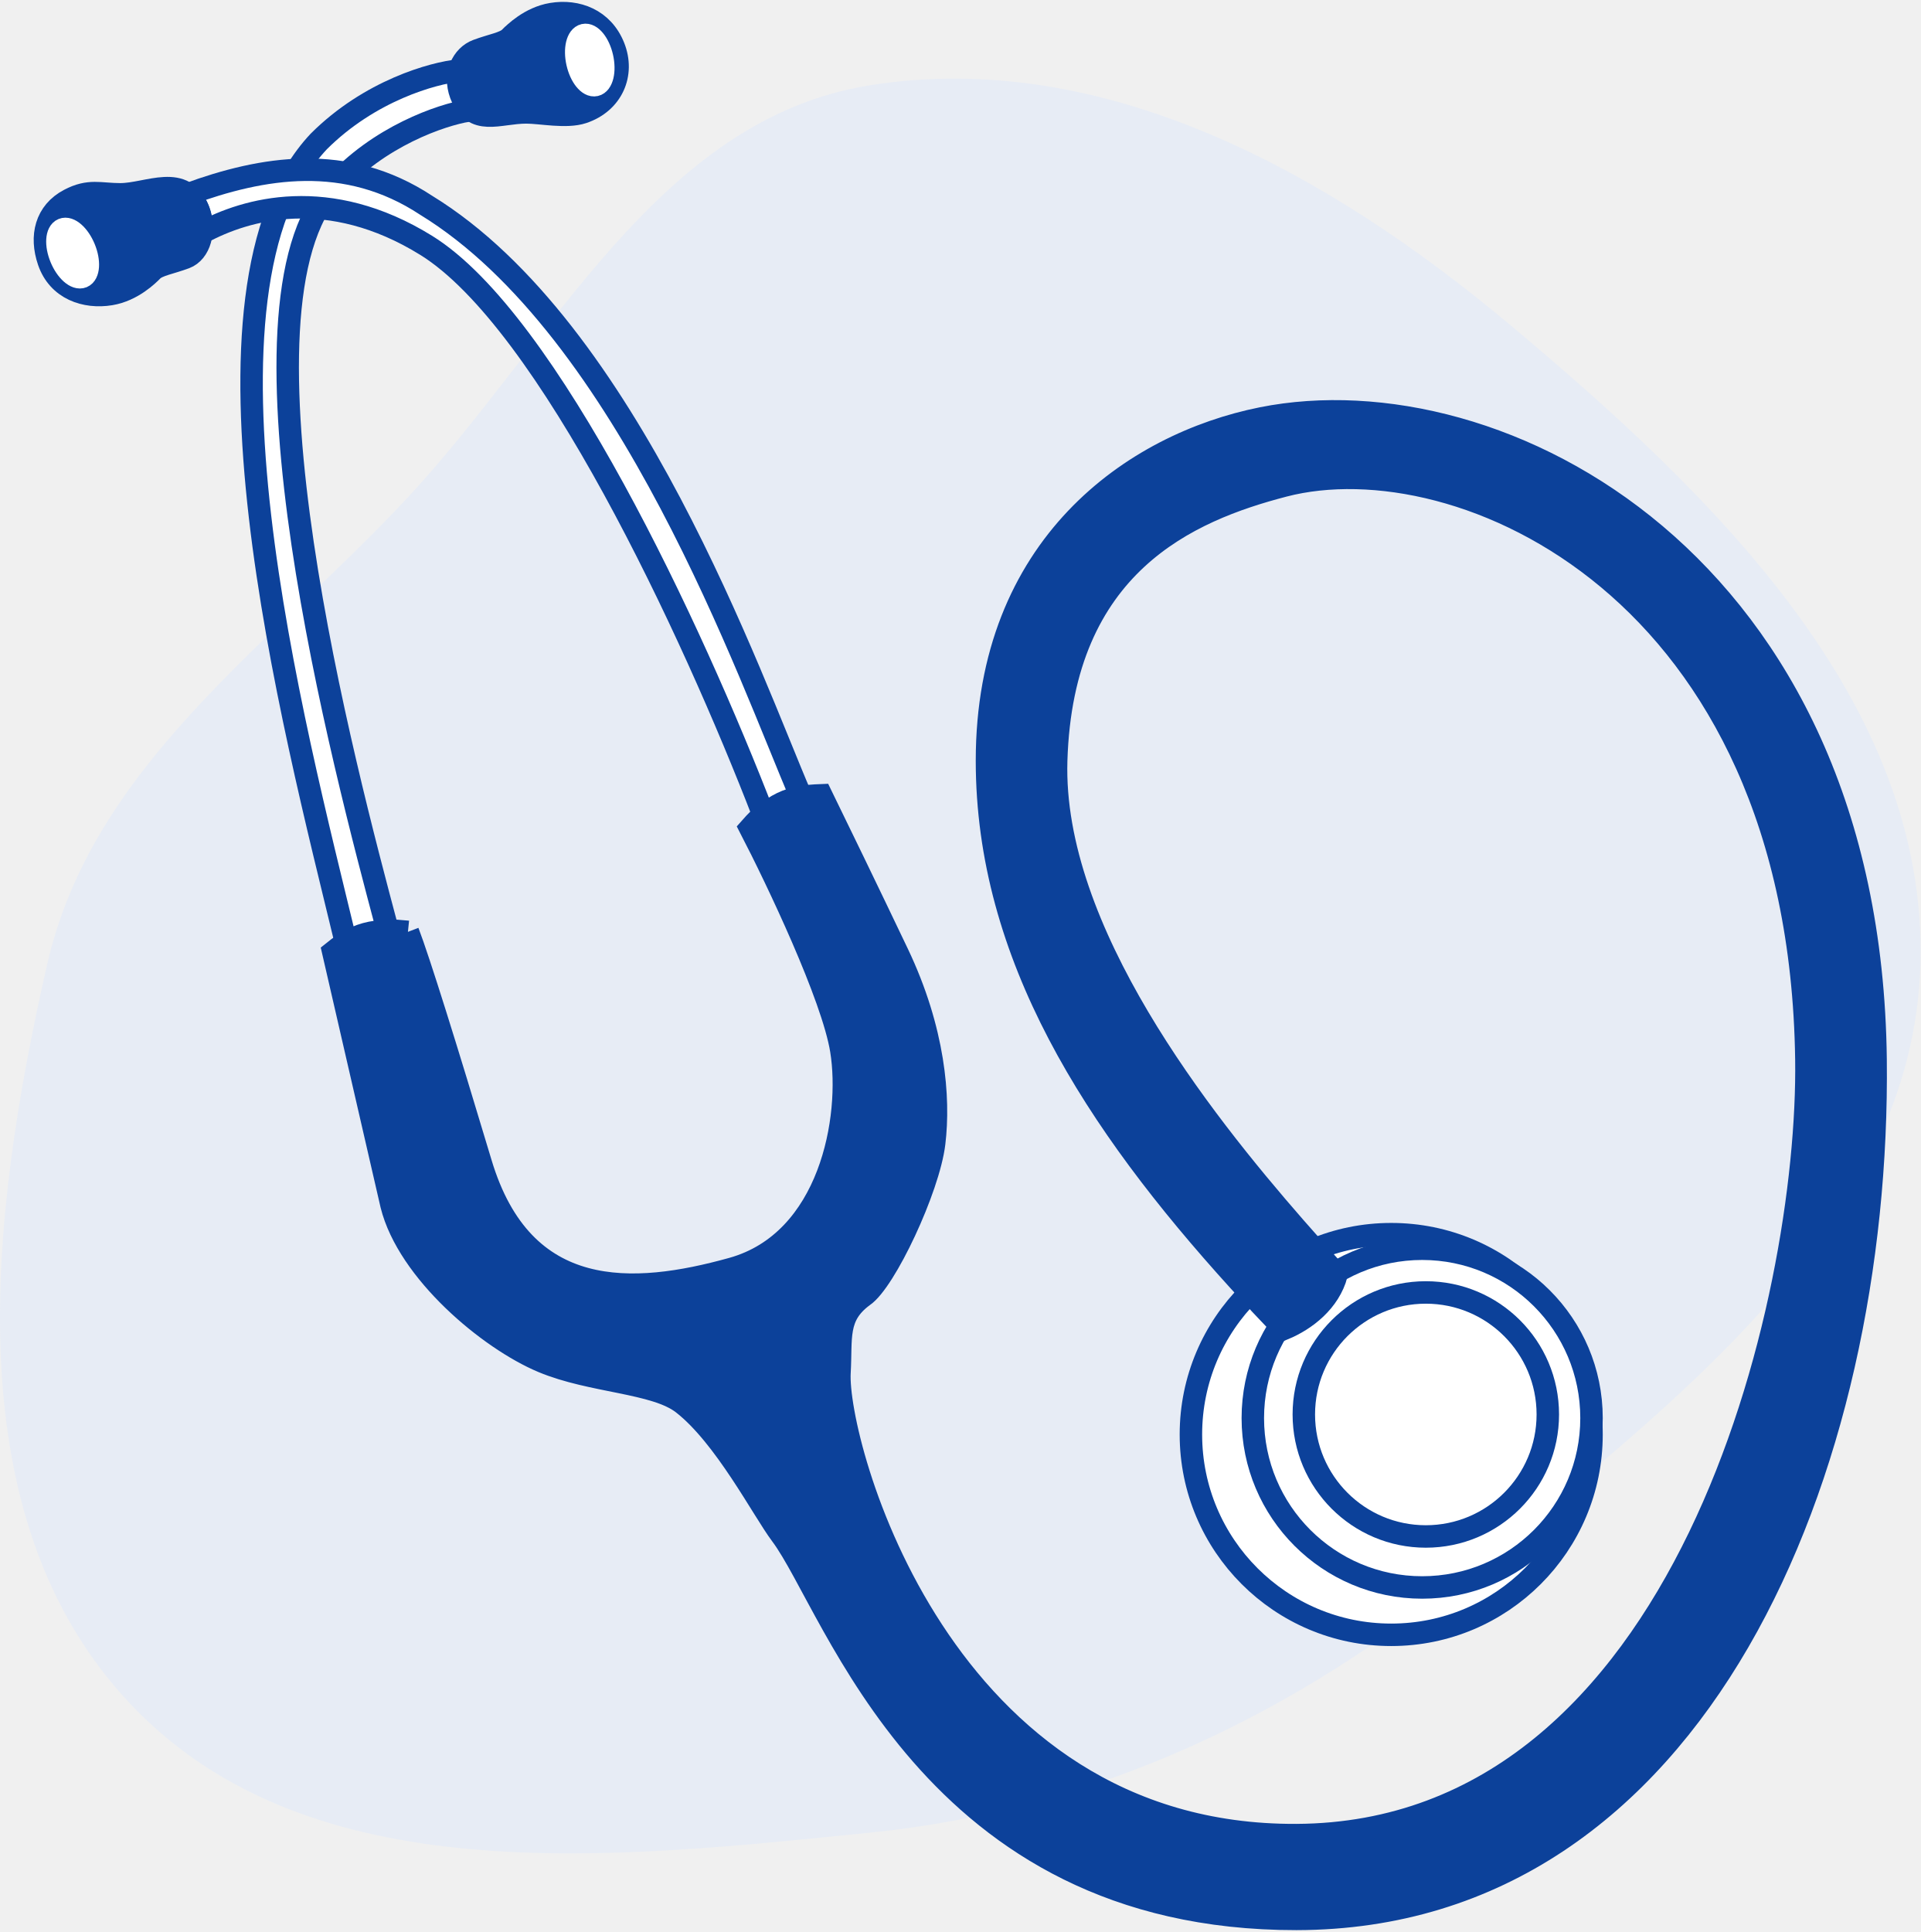
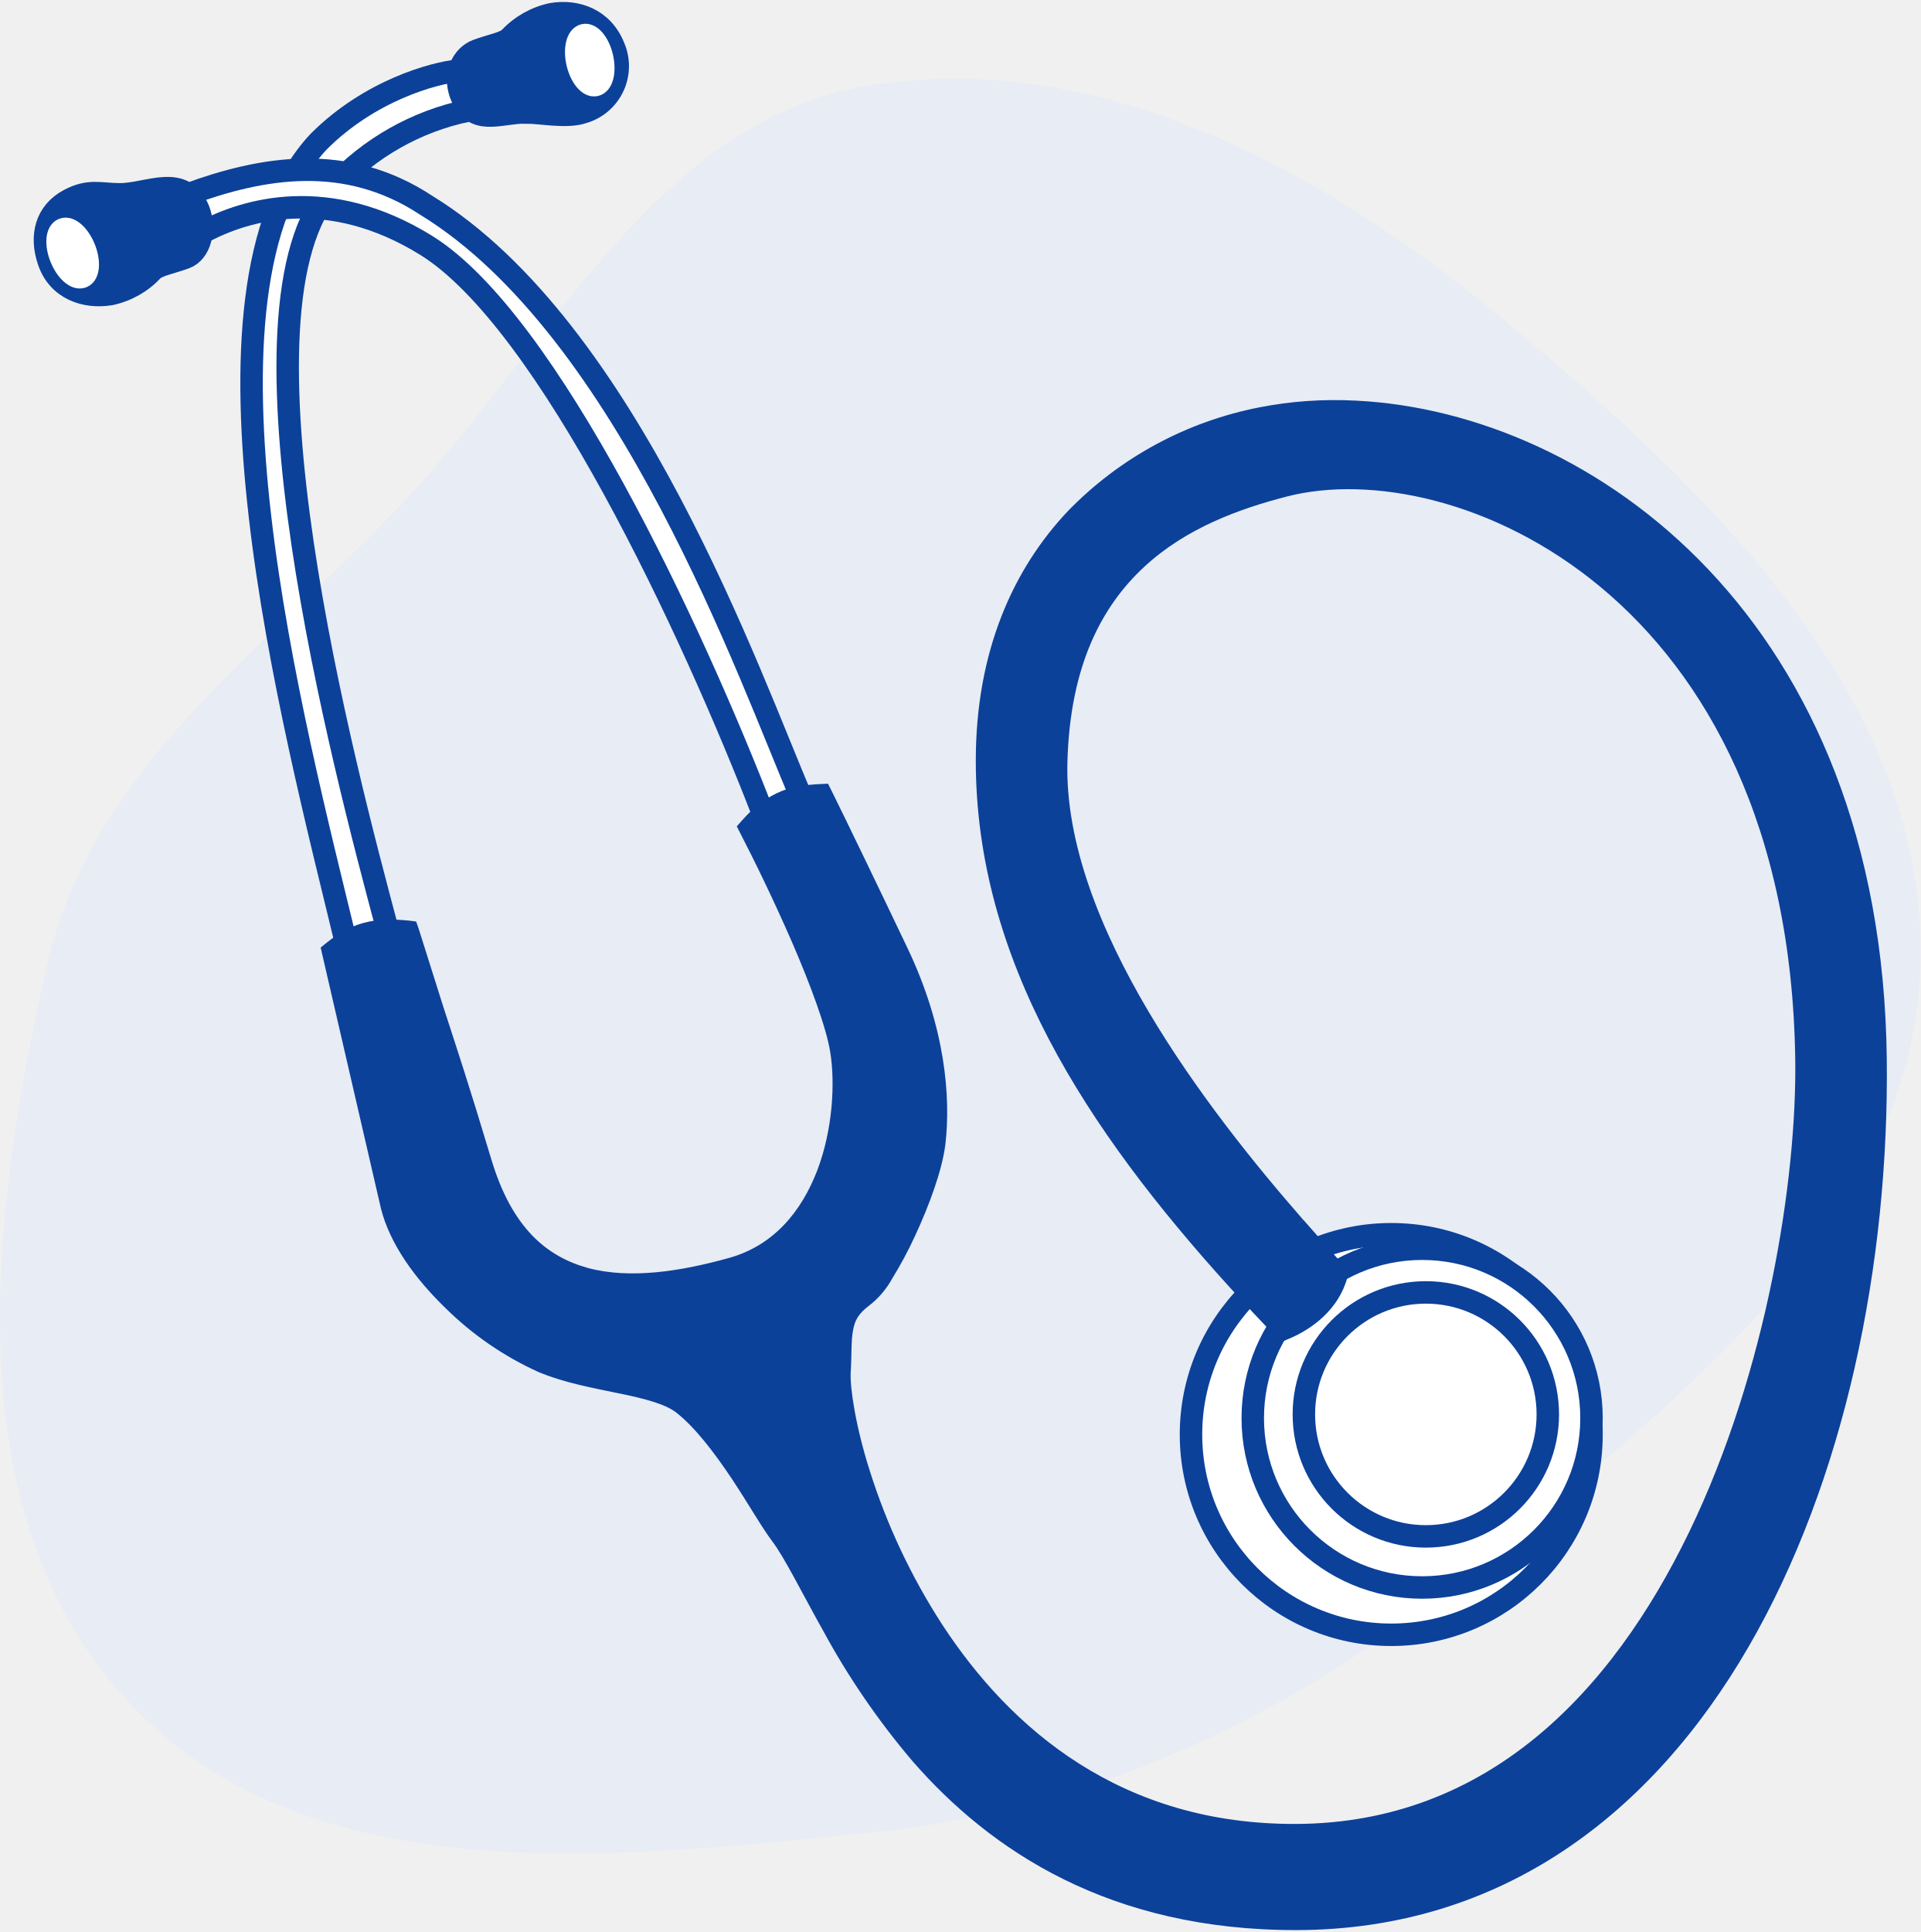
- <svg xmlns="http://www.w3.org/2000/svg" width="171" height="172" viewBox="0 0 171 172" fill="none">
-   <path fill-rule="evenodd" clip-rule="evenodd" d="M170.982 85.883C170.306 109.049 149.053 124.867 131.194 139.626C115.528 152.572 97.695 161.104 77.48 163.153C54.448 165.488 27.589 168.547 11.653 151.745C-4.149 135.084 -0.914 108.277 4.193 85.883C8.221 68.222 23.736 57.717 36.113 44.495C49.241 30.469 58.511 10.595 77.48 7.587C98.29 4.287 118.27 15.375 134.428 28.905C152.41 43.963 171.667 62.432 170.982 85.883Z" fill="#E7ECF5" />
-   <circle cx="123.867" cy="127.708" r="17.834" fill="white" stroke="#0C419A" stroke-width="2" />
-   <circle cx="126.623" cy="126.249" r="15.078" fill="white" stroke="#0C419A" stroke-width="2" />
-   <circle cx="126.948" cy="125.925" r="10.862" fill="white" stroke="#0C419A" stroke-width="2" />
-   <path d="M87.876 67.722C87.876 48.591 100.91 39.532 112.357 37.242C133.433 33.027 166.485 50.053 166.993 94.31C167.408 130.581 151.238 170.784 115.437 170.833C82.688 170.878 74.42 143.11 69.556 136.625C67.903 134.421 64.544 127.87 60.801 124.952C58.324 123.02 52.695 123.055 48.318 121.223C43.523 119.215 36.341 113.201 34.861 107.28L29.673 84.745C32.066 82.813 33.564 82.68 36.32 82.961C37.293 85.501 39.693 93.175 42.805 103.551C46.55 116.035 56.424 115.386 65.179 112.954C73.933 110.523 75.879 99.498 74.906 93.499C74.128 88.701 69.178 78.314 66.8 73.72C68.824 71.419 70.259 70.912 73.123 70.802C74.311 73.234 77.338 79.46 79.932 84.907C83.174 91.716 83.661 97.715 83.174 101.768C82.688 105.821 78.797 114.089 76.852 115.386C74.42 117.17 74.923 119.12 74.744 122.196C74.386 128.339 83.616 163.542 115.437 163.375C150.207 163.193 161.133 115.818 160.832 94.31C160.244 52.324 129.866 39.188 114.302 43.241C105.83 45.447 94.562 50.22 94.037 67.722C93.583 82.838 106.942 99.697 115.275 109.243C116.695 110.87 117.969 112.284 119.004 113.441C118.355 115.873 116.248 117.494 114.302 118.304C112.922 116.863 111.568 115.417 110.249 113.962C97.467 99.872 87.876 85.062 87.876 67.722Z" fill="#0C419A" />
-   <path d="M42.805 103.551C46.55 116.035 56.424 115.386 65.178 112.954C73.933 110.523 75.879 99.498 74.906 93.499C74.128 88.701 69.178 78.314 66.8 73.72C68.824 71.419 70.259 70.912 73.123 70.802C74.311 73.234 77.338 79.46 79.932 84.907C83.174 91.716 83.661 97.715 83.174 101.768C82.688 105.821 78.797 114.089 76.852 115.386C74.42 117.17 74.923 119.12 74.744 122.196C74.386 128.339 83.616 163.542 115.437 163.375C150.207 163.193 161.133 115.818 160.832 94.31C160.244 52.324 129.866 39.188 114.302 43.241C105.83 45.447 94.562 50.22 94.037 67.722C93.583 82.838 106.942 99.697 115.275 109.243M42.805 103.551C39.693 93.175 37.293 85.501 36.32 82.961M42.805 103.551L36.32 82.961M36.32 82.961C33.564 82.68 32.066 82.813 29.673 84.745L34.861 107.28C36.341 113.201 43.523 119.215 48.318 121.223C52.695 123.055 58.324 123.02 60.801 124.952C64.544 127.87 67.903 134.421 69.556 136.625C74.42 143.11 82.688 170.878 115.437 170.833C151.238 170.784 167.408 130.581 166.993 94.31C166.485 50.053 133.433 33.027 112.357 37.242C100.91 39.532 87.876 48.591 87.876 67.722C87.876 85.062 97.467 99.872 110.249 113.962M110.249 113.962C111.568 115.417 112.922 116.863 114.302 118.304C116.248 117.494 118.355 115.873 119.004 113.441C117.969 112.284 116.695 110.87 115.275 109.243M110.249 113.962C112.33 112.485 113.448 111.506 115.275 109.243" stroke="#0C419A" stroke-width="2" />
-   <path d="M34.442 82.535L34.537 82.89C33.072 82.914 31.983 83.202 30.808 83.931C26.107 64.48 15.893 25.894 28.376 12.6C32.916 8.06 38.59 6.493 40.86 6.277L41.67 9.844C39.347 10.222 33.694 12.113 29.673 16.653C19.709 27.26 30.775 68.775 34.442 82.535Z" fill="white" stroke="#0C419A" stroke-width="2" />
-   <path d="M37.942 18.274C55.937 29.298 66.8 60.426 71.339 70.962C70.087 71.182 69.1 71.653 67.996 72.586C61.612 56.049 48.804 28.565 37.942 21.841C29.252 16.461 21.891 18.598 18 20.706C17.945 19.013 17.645 18.271 16.703 17.301C23.351 14.869 30.808 13.572 37.942 18.274Z" fill="white" stroke="#0C419A" stroke-width="2" />
-   <path d="M46.858 10.006C44.389 10.006 42.157 11.303 41.022 8.385C40.373 6.602 41.184 4.98 42.481 4.494C43.778 4.008 44.913 3.846 45.399 3.359L45.4 3.359C45.789 2.969 47.183 1.575 49.128 1.251C51.373 0.877 53.668 1.738 54.64 4.17C55.613 6.602 54.499 9.135 51.884 10.006C50.425 10.493 48.155 10.006 46.858 10.006Z" fill="#0C419A" stroke="#0C419A" stroke-width="2" />
-   <ellipse cx="52.51" cy="5.346" rx="1.123" ry="2.282" transform="rotate(-12.7301 52.5099 5.34591)" fill="white" stroke="white" stroke-width="2" />
-   <path d="M10.705 17.301C13.174 17.301 16.438 15.356 17.676 18.761C18.325 20.544 17.792 22.452 16.495 22.939C15.198 23.425 14.063 23.587 13.577 24.073L13.577 24.074C13.187 24.464 11.793 25.858 9.848 26.182C7.604 26.556 5.185 25.741 4.336 23.263C3.571 21.03 4.082 18.886 6.165 17.788C7.948 16.848 8.921 17.301 10.705 17.301Z" fill="#0C419A" stroke="#0C419A" stroke-width="2" />
-   <ellipse cx="6.467" cy="22.531" rx="1.123" ry="2.282" transform="rotate(157.552 6.46681 22.5313)" fill="white" stroke="white" stroke-width="2" />
+ <svg xmlns="http://www.w3.org/2000/svg" fill="none" viewBox="0 0 171 172">
+   <path fill="#e7ecf5" fill-rule="evenodd" d="M170.98 85.88c-.67 23.17-21.93 38.99-39.79 53.75-15.66 12.94-33.5 21.47-53.71 23.52-23.03 2.34-49.9 5.4-65.83-11.4C-4.15 135.07-.9 108.28 4.2 85.88 8.22 68.22 23.74 57.72 36.11 44.5c13.13-14.02 22.4-33.9 41.37-36.9 20.81-3.3 40.79 7.79 56.95 21.32 17.98 15.05 37.24 33.52 36.55 56.97Z" clip-rule="evenodd" />
+   <circle cx="123.87" cy="127.71" r="17.83" fill="#fff" stroke="#0c419a" stroke-width="2" />
+   <circle cx="126.62" cy="126.25" r="15.08" fill="#fff" stroke="#0c419a" stroke-width="2" />
+   <circle cx="126.95" cy="125.92" r="10.86" fill="#fff" stroke="#0c419a" stroke-width="2" />
+   <path fill="#0c419a" d="M87.88 67.72c0-19.13 13.03-28.19 24.48-30.48 21.07-4.21 54.13 12.81 54.63 57.07.42 36.27-15.75 76.47-51.55 76.52-32.75.05-41.02-27.72-45.88-34.2-1.66-2.2-5.02-8.76-8.76-11.68-2.48-1.93-8.1-1.9-12.48-3.73-4.8-2-11.98-8.02-13.46-13.94l-5.19-22.54c2.4-1.93 3.9-2.06 6.65-1.78.97 2.54 3.37 10.22 6.49 20.6 3.74 12.47 13.61 11.83 22.37 9.4 8.75-2.44 10.7-13.46 9.73-19.46-.78-4.8-5.73-15.19-8.11-19.78 2.02-2.3 3.46-2.8 6.32-2.92 1.2 2.43 4.22 8.66 6.81 14.1 3.24 6.82 3.73 12.81 3.24 16.87-.48 4.05-4.37 12.32-6.32 13.62-2.43 1.78-1.93 3.73-2.1 6.8-.36 6.15 8.87 41.35 40.69 41.19 34.77-.19 45.7-47.56 45.4-69.07-.6-41.99-30.97-55.12-46.54-51.07-8.47 2.2-19.74 6.98-20.26 24.48-.46 15.12 12.9 31.98 21.23 41.52 1.42 1.63 2.7 3.04 3.73 4.2-.64 2.43-2.75 4.05-4.7 4.86a217.2 217.2 0 0 1-4.05-4.34c-12.78-14.09-22.37-28.9-22.37-46.24Z" />
+   <path fill="#0c419a" d="M120.8 35.67c-3-.16-5.91.05-8.64.59a32.39 32.39 0 0 0-17.06 9.22c-4.85 5.12-8.22 12.45-8.22 22.24 0 17.7 9.78 32.75 22.63 46.91l.74-.67-.74.67c1.34 1.47 2.7 2.93 4.07 4.36l.47.5.63-.27c2.16-.88 4.54-2.68 5.29-5.52l.13-.52-.35-.4c-1.04-1.17-2.3-2.57-3.72-4.2l-.75.66.74-.66c-8.3-9.5-21.42-26.32-20.98-40.83.25-8.54 3.08-13.8 6.83-17.28 3.75-3.48 8.51-5.18 12.68-6.26 14.75-3.84 44.7 8.6 45.29 50.11.15 10.58-2.5 27.72-9.45 42.08-6.95 14.37-18.02 25.89-34.95 25.98-15.55.08-25.46-8.41-31.57-17.78a56.35 56.35 0 0 1-6.43-13.66c-1.3-4.08-1.76-7.46-1.7-8.7.1-1.6.03-2.84.2-3.75.16-.92.45-1.52 1.5-2.3l-.04.03a7.72 7.72 0 0 0 2.04-2.4 34.63 34.63 0 0 0 2.03-3.79c1.3-2.8 2.42-5.88 2.7-8.14.5-4.26-.02-10.43-3.34-17.42-2.59-5.44-5.6-11.67-6.81-14.11l-.3-.59-.64.03c-2.96.13-4.9.84-7.03 3.26l-.45.51.31.61c1.18 2.27 3 6 4.63 9.75 1.62 3.74 3.03 7.55 3.38 9.73.45 2.8.22 6.93-1.16 10.55-1.39 3.6-3.83 6.66-7.85 7.78-4.3 1.2-8.8 1.9-12.54.9-3.73-1.02-6.8-3.62-8.61-9.63-2.06-6.86-3.06-9.84-4.3-13.66l-2.19-6.94-.02-.06-.2-.56-.63-.08c-2.83-.28-4.84-.04-7.38 2l-.49.4 5.35 23.15v.01c.8 3.25 3.09 6.34 5.75 8.92a28.5 28.5 0 0 0 8.28 5.7c2.34.98 4.9 1.43 7.14 1.9 2.25.45 4.17.96 5.12 1.7 1.7 1.32 3.44 3.63 4.94 5.87 1.49 2.24 2.71 4.4 3.63 5.61 1.1 1.46 2.56 4.44 4.54 7.98a67.85 67.85 0 0 0 7.99 11.64c6.9 7.9 17.5 15.02 34.15 14.99 18.28-.03 31.63-10.37 40.22-25.18 8.59-14.8 12.54-34.06 12.33-52.35-.44-39.16-26.18-57.56-47.2-58.63Zm-.12 2c19.88 1.01 44.88 18.36 45.31 56.65.2 17.98-3.72 36.95-12.06 51.33-8.34 14.38-20.96 24.16-38.5 24.18-16.08.02-26-6.72-32.64-14.31a65.94 65.94 0 0 1-7.74-11.3c-1.96-3.49-3.35-6.41-4.69-8.2-.74-.98-2.03-3.2-3.57-5.52-1.53-2.3-3.33-4.74-5.37-6.34-1.54-1.2-3.67-1.62-5.95-2.09-2.28-.46-4.72-.91-6.76-1.77a27 27 0 0 1-7.67-5.3c-2.5-2.41-4.54-5.3-5.2-7.96l-5.03-21.8a6.11 6.11 0 0 1 4.78-1.28l6.26 19.88c1.94 6.47 5.67 9.8 10 10.97 4.33 1.18 9.15.34 13.6-.9 4.73-1.31 7.64-4.98 9.17-8.99 1.54-4 1.8-8.38 1.28-11.58-.43-2.62-1.88-6.4-3.53-10.2a160.61 160.61 0 0 0-4.34-9.16 5.98 5.98 0 0 1 4.51-2.08c1.3 2.64 4.02 8.25 6.49 13.43 3.16 6.65 3.61 12.46 3.15 16.32-.21 1.8-1.28 4.87-2.53 7.54a32.87 32.87 0 0 1-1.9 3.56 8.1 8.1 0 0 1-1.46 1.8l-.01.02-.02.01a5.54 5.54 0 0 0-2.3 3.55c-.22 1.27-.13 2.53-.2 4-.12 1.85.43 5.18 1.77 9.41a58.24 58.24 0 0 0 6.66 14.16c6.36 9.73 16.98 18.76 33.26 18.68 17.83-.1 29.6-12.36 36.74-27.1 7.13-14.75 9.8-32.05 9.65-42.98-.6-42.47-31.4-56.3-47.8-52.03-4.3 1.12-9.4 2.9-13.53 6.74-4.13 3.83-7.2 9.72-7.47 18.68-.47 15.41 12.52 31.85 20.92 41.53a20.25 20.25 0 0 1-3.57 3.35c-12.38-13.8-21.5-28.16-21.5-44.85 0-9.34 3.14-16.1 7.66-20.86a30.46 30.46 0 0 1 16-8.64c2.55-.5 5.29-.7 8.13-.55zm-5.41 73.07 2.52 2.84a6.6 6.6 0 0 1-3.32 3.44c-.92-.97-1.84-1.96-2.75-2.95 1.3-.98 2.49-2.1 3.55-3.33z" color="#000" />
+   <path fill="#fff" stroke="#0c419a" stroke-width="2" d="m34.44 82.53.1.36a6.74 6.74 0 0 0-3.73 1.04C26.1 64.48 15.89 25.9 28.38 12.6c4.54-4.54 10.21-6.1 12.48-6.32l.81 3.56a22.53 22.53 0 0 0-12 6.81c-9.96 10.61 1.1 52.13 4.77 65.88Z" />
+   <path fill="#fff" stroke="#0c419a" stroke-width="2" d="M37.94 18.27c18 11.03 28.86 42.16 33.4 52.7A6.49 6.49 0 0 0 68 72.59c-6.39-16.54-19.2-44.02-30.06-50.75C29.25 16.46 21.9 18.6 18 20.71c-.05-1.7-.35-2.44-1.3-3.4 6.65-2.44 14.1-3.74 21.24.96Z" />
+   <path fill="#0c419a" stroke="#0c419a" stroke-width="2" d="M46.86 10c-2.47 0-4.7 1.3-5.84-1.61-.65-1.79.16-3.41 1.46-3.9 1.3-.48 2.43-.64 2.92-1.13a7.2 7.2 0 0 1 3.73-2.1c2.24-.38 4.54.48 5.51 2.91a4.28 4.28 0 0 1-2.76 5.84c-1.45.48-3.72 0-5.02 0Z" />
+   <ellipse cx="52.51" cy="5.35" fill="#fff" stroke="#fff" stroke-width="2" rx="1.12" ry="2.28" transform="rotate(-13 52.51 5.35)" />
+   <path fill="#0c419a" stroke="#0c419a" stroke-width="2" d="M10.7 17.3c2.47 0 5.74-1.94 6.98 1.46.64 1.78.11 3.7-1.18 4.18-1.3.48-2.44.65-2.92 1.13a7.2 7.2 0 0 1-3.73 2.11c-2.25.38-4.67-.44-5.51-2.92-.77-2.23-.26-4.37 1.83-5.47 1.78-.94 2.75-.49 4.53-.49Z" />
+   <ellipse cx="6.47" cy="22.53" fill="#fff" stroke="#fff" stroke-width="2" rx="1.12" ry="2.28" transform="rotate(158 6.47 22.53)" />
</svg>
